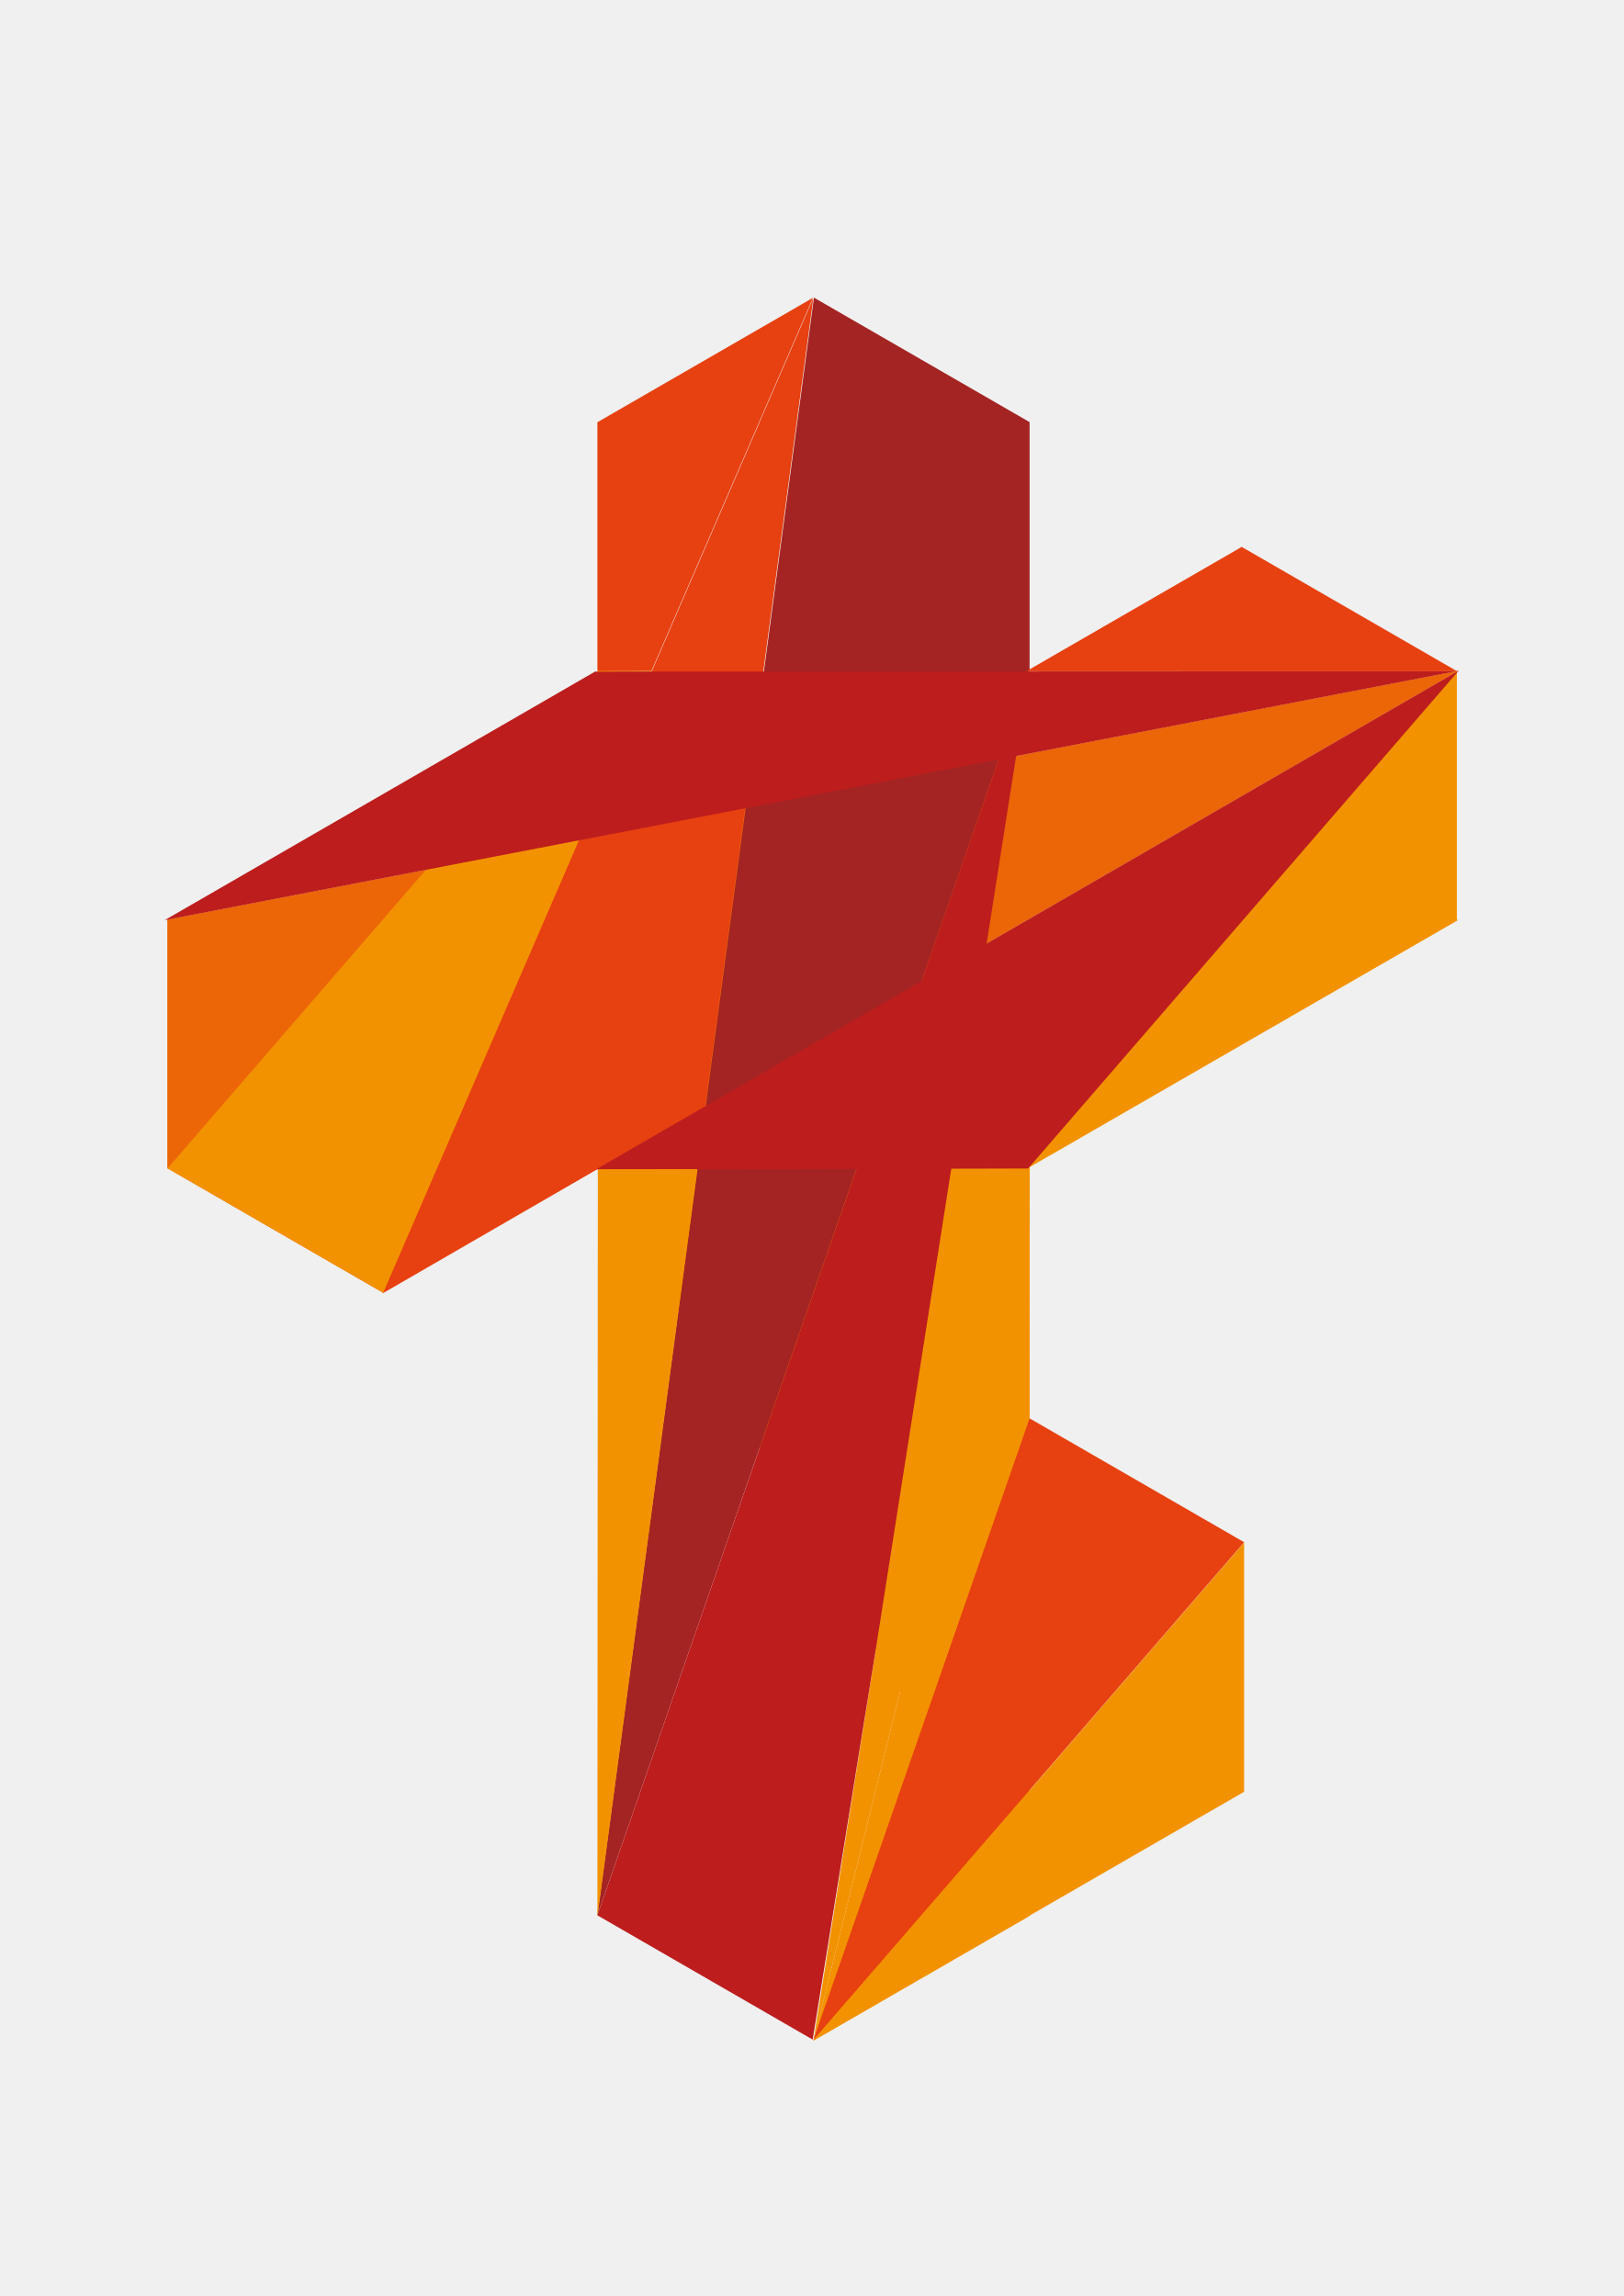
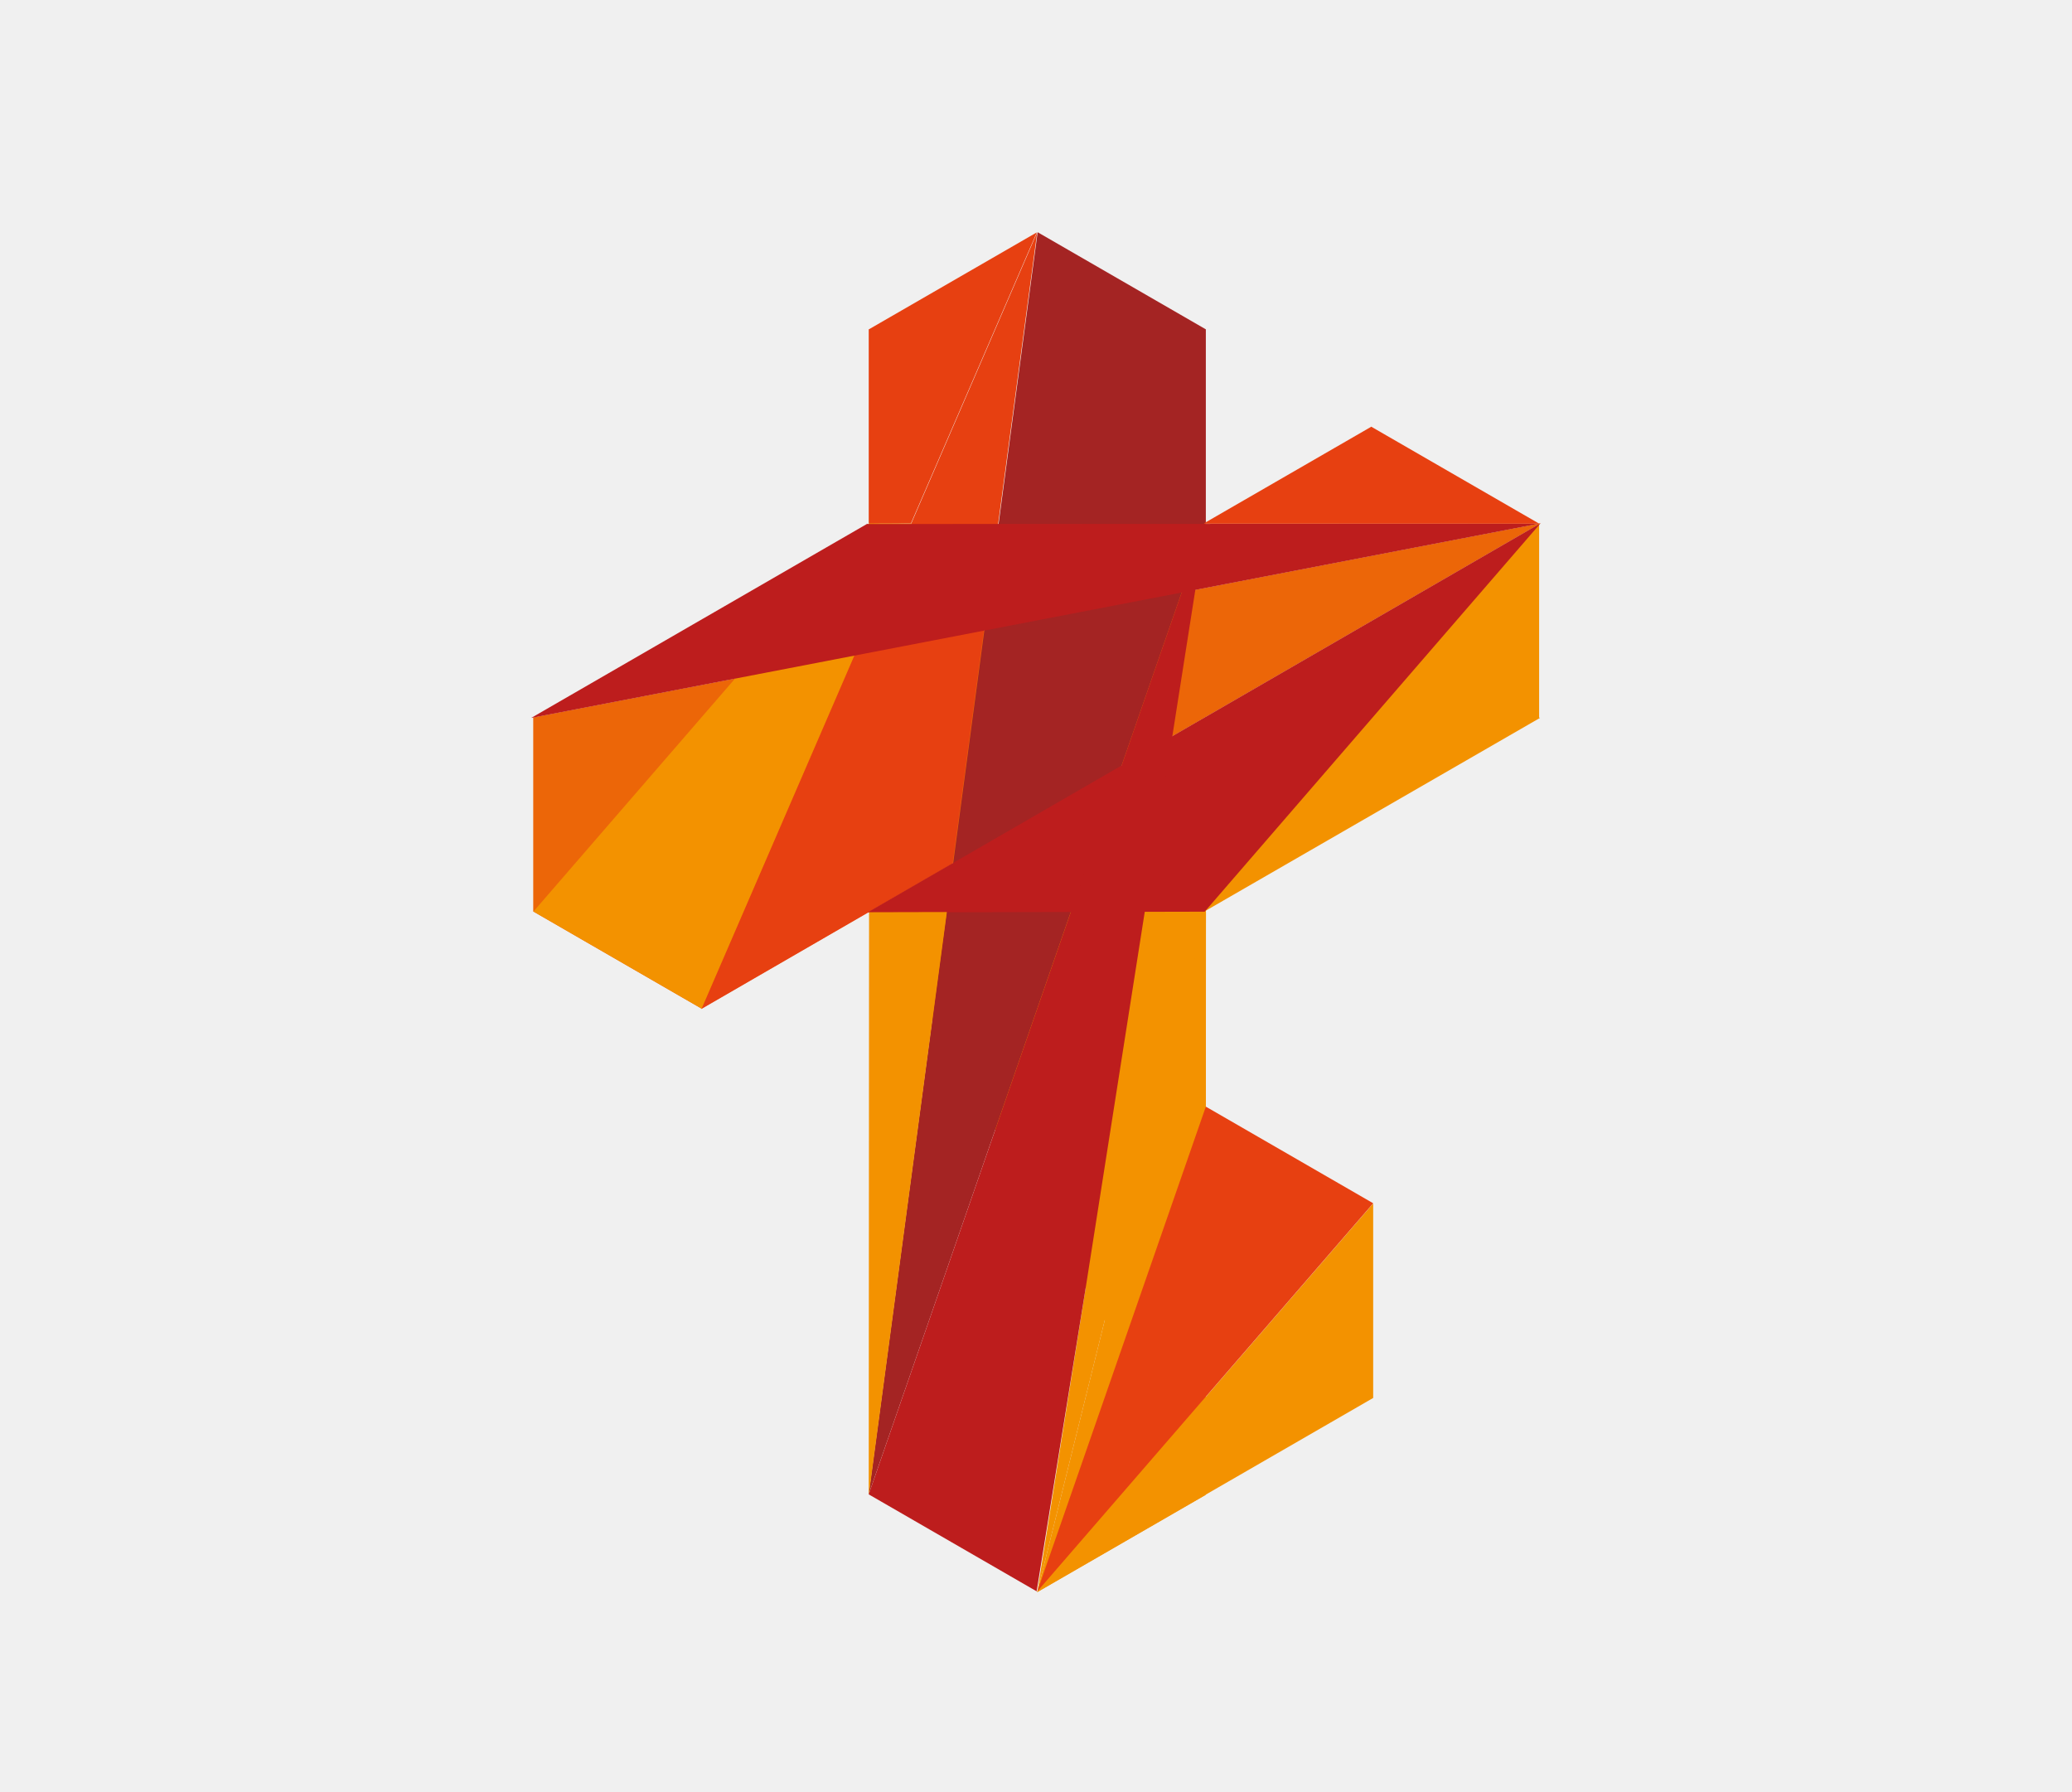
- <svg xmlns="http://www.w3.org/2000/svg" version="1.1" id="Ebene_1" x="0px" y="0px" width="122.253px" height="172.899px" viewBox="0 0 122.253 172.899" enable-background="new 0 0 122.253 172.899" xml:space="preserve">
+ <svg xmlns="http://www.w3.org/2000/svg" version="1.1" id="Ebene_1" x="0px" y="0px" width="200px" height="172.898px" viewBox="-38.874 0 200 172.898" enable-background="new -38.874 0 200 172.898" xml:space="preserve">
  <g>
-     <polygon fill="#B3B3B3" stroke="#FFFFFF" stroke-width="0.5" stroke-miterlimit="10" points="1024.959,414.639 1024.959,414.594    1024.92,414.617  " />
-     <polygon fill="#B3B3B3" stroke="#FFFFFF" stroke-width="0.5" stroke-miterlimit="10" points="928.902,234.222 888.455,234.205    888.422,234.285 928.895,234.285  " />
+     <polygon fill="#B3B3B3" stroke="#FFFFFF" stroke-width="0.5" stroke-miterlimit="10" points="1024.958,414.639 1024.958,414.594    1024.919,414.616  " />
+     <polygon fill="#B3B3B3" stroke="#FFFFFF" stroke-width="0.5" stroke-miterlimit="10" points="928.902,234.222 888.455,234.205    888.421,234.285 928.894,234.285  " />
    <polygon fill="#B3B3B3" stroke="#FFFFFF" stroke-width="0.5" stroke-miterlimit="10" points="947.037,98.875 947.037,98.787    947.023,98.883  " />
    <polygon fill="#B3B3B3" stroke="#FFFFFF" stroke-width="0.5" stroke-miterlimit="10" points="947.037,98.787 946.984,98.905    947.023,98.883  " />
-     <polygon fill="#B3B3B3" stroke="#FFFFFF" stroke-width="0.5" stroke-miterlimit="10" points="868.883,234.107 868.805,234.151    868.883,234.151  " />
-     <polygon fill="#B3B3B3" stroke="#FFFFFF" stroke-width="0.5" stroke-miterlimit="10" points="868.883,414.551 868.898,414.561    868.883,414.549  " />
-     <polygon fill="#B3B3B3" stroke="#FFFFFF" stroke-width="0.5" stroke-miterlimit="10" points="868.998,234.175 868.959,234.152    868.883,234.151 868.805,234.151 868.92,234.218  " />
-     <polygon fill="#B3B3B3" stroke="#FFFFFF" stroke-width="0.5" stroke-miterlimit="10" points="1024.92,234.263 928.902,234.222    928.895,234.285 1024.959,234.285  " />
-     <polygon fill="#B3B3B3" stroke="#FFFFFF" stroke-width="0.5" stroke-miterlimit="10" points="712.848,324.372 712.729,324.395    712.807,324.397  " />
-     <polygon fill="#B3B3B3" stroke="#FFFFFF" stroke-width="0.5" stroke-miterlimit="10" points="869.035,234.196 869.035,234.285    888.422,234.285 888.455,234.205  " />
-     <polygon fill="#B3B3B3" stroke="#FFFFFF" stroke-width="0.5" stroke-miterlimit="10" points="1013.928,266.335 922.236,284.01    907.768,392.083 985.982,346.854  " />
-     <polygon fill="#B3B3B3" stroke="#FFFFFF" stroke-width="0.5" stroke-miterlimit="10" points="904.723,414.822 897.906,465.732    927.143,516.396 962.439,414.693  " />
-     <polygon fill="#B3B3B3" stroke="#FFFFFF" stroke-width="0.5" stroke-miterlimit="10" points="985.982,346.854 907.768,392.083    904.723,414.822 962.439,414.693  " />
-     <polygon fill="#B3B3B3" stroke="#FFFFFF" stroke-width="0.5" stroke-miterlimit="10" points="985.982,346.854 962.439,414.693    996.766,414.615 1009.551,333.225  " />
-     <polygon fill="#B3B3B3" stroke="#FFFFFF" stroke-width="0.5" stroke-miterlimit="10" points="962.439,414.693 927.143,516.396    969.303,589.459 996.766,414.615  " />
-     <polygon fill="#B3B3B3" stroke="#FFFFFF" stroke-width="0.5" stroke-miterlimit="10" points="1024.959,414.551 1024.883,414.551    1024.883,414.594 1024.883,414.551 996.766,414.615 969.303,589.459 977.83,604.236 1024.883,414.639  " />
-     <polygon fill="#B3B3B3" stroke="#FFFFFF" stroke-width="0.5" stroke-miterlimit="10" points="996.766,414.615 1024.883,414.551    1024.883,414.549 1024.883,414.551 1024.959,414.551 1024.959,324.315 1009.551,333.225  " />
-     <polygon fill="#B3B3B3" stroke="#FFFFFF" stroke-width="0.5" stroke-miterlimit="10" points="1024.959,414.551 1180.959,234.151    1180.881,234.151 1024.959,324.315  " />
-     <polygon fill="#B3B3B3" stroke="#FFFFFF" stroke-width="0.5" stroke-miterlimit="10" points="1009.551,333.225 1024.959,324.315    1024.959,264.208 1020.25,265.116  " />
-     <polygon fill="#B3B3B3" stroke="#FFFFFF" stroke-width="0.5" stroke-miterlimit="10" points="1024.959,324.315 1180.881,234.151    1024.959,264.208  " />
-     <polygon fill="#B3B3B3" stroke="#FFFFFF" stroke-width="0.5" stroke-miterlimit="10" points="861.877,295.645 790.934,459.645    868.898,414.561 868.883,414.551 868.883,414.549 868.898,414.561 907.768,392.083 922.236,284.01  " />
-     <polygon fill="#B3B3B3" stroke="#FFFFFF" stroke-width="0.5" stroke-miterlimit="10" points="1020.25,265.116 1013.928,266.335    985.982,346.854 1009.551,333.225  " />
-     <polygon fill="#B3B3B3" stroke="#FFFFFF" stroke-width="0.5" stroke-miterlimit="10" points="928.895,234.285 888.422,234.285    861.877,295.645 922.236,284.01  " />
-     <polygon fill="#B3B3B3" stroke="#FFFFFF" stroke-width="0.5" stroke-miterlimit="10" points="1024.959,235.134 1025.113,234.151    1025.098,234.151 1024.959,234.552  " />
-     <polygon fill="#B3B3B3" stroke="#FFFFFF" stroke-width="0.5" stroke-miterlimit="10" points="1013.928,266.335 1020.25,265.116    1024.959,235.134 1024.959,234.552  " />
-     <polygon fill="#B3B3B3" stroke="#FFFFFF" stroke-width="0.5" stroke-miterlimit="10" points="933.945,196.562 895.023,219.022    888.479,234.151 928.912,234.151  " />
-     <polygon fill="#B3B3B3" stroke="#FFFFFF" stroke-width="0.5" stroke-miterlimit="10" points="1024.959,234.285 928.895,234.285    922.236,284.01 1013.928,266.335 1024.959,234.552  " />
-     <polygon fill="#B3B3B3" stroke="#FFFFFF" stroke-width="0.5" stroke-miterlimit="10" points="1024.92,234.263 1024.959,234.285    1024.959,234.552 1025.098,234.151 928.912,234.151 928.902,234.222  " />
-     <polygon fill="#B3B3B3" stroke="#FFFFFF" stroke-width="0.5" stroke-miterlimit="10" points="928.912,234.151 888.479,234.151    888.455,234.205 928.902,234.222  " />
-     <polygon fill="#B3B3B3" stroke="#FFFFFF" stroke-width="0.5" stroke-miterlimit="10" points="977.83,604.236 946.498,730.49    985.675,617.83  " />
-     <polygon fill="#B3B3B3" stroke="#FFFFFF" stroke-width="0.5" stroke-miterlimit="10" points="985.675,617.83 946.498,730.49    1009.008,658.262  " />
-     <polygon fill="#B3B3B3" stroke="#FFFFFF" stroke-width="0.5" stroke-miterlimit="10" points="946.498,730.49 946.576,730.447    946.652,730.49 946.652,730.402 1024.65,685.369 1009.008,658.262  " />
-     <polygon fill="#B3B3B3" stroke="#FFFFFF" stroke-width="0.5" stroke-miterlimit="10" points="907.768,392.083 868.898,414.561    868.922,414.574 868.898,414.561 790.934,459.645 790.883,459.762 790.959,459.719 791.037,459.762 791.037,459.674    868.576,414.904 904.723,414.822  " />
-     <polygon fill="#B3B3B3" stroke="#FFFFFF" stroke-width="0.5" stroke-miterlimit="10" points="904.723,414.822 868.576,414.904    897.906,465.732  " />
-     <polygon fill="#B3B3B3" stroke="#FFFFFF" stroke-width="0.5" stroke-miterlimit="10" points="868.576,414.904 868.422,685.369    868.498,685.369 897.906,465.732  " />
-     <polygon fill="#B3B3B3" stroke="#FFFFFF" stroke-width="0.5" stroke-miterlimit="10" points="790.883,459.674 790.883,459.762    790.934,459.645  " />
-     <polygon fill="#B3B3B3" stroke="#FFFFFF" stroke-width="0.5" stroke-miterlimit="10" points="861.877,295.645 806.461,306.327    712.729,414.639 712.883,414.641 790.883,459.674 790.934,459.645  " />
-     <polygon fill="#B3B3B3" stroke="#FFFFFF" stroke-width="0.5" stroke-miterlimit="10" points="712.848,324.372 712.807,324.397    712.729,324.395 712.729,414.639 806.461,306.327  " />
-     <polygon fill="#B3B3B3" stroke="#FFFFFF" stroke-width="0.5" stroke-miterlimit="10" points="1024.959,414.594 1025.035,414.639    1025.035,414.549 1181.342,324.395 1180.959,324.172 1180.959,234.151 1024.959,414.551  " />
-     <polygon fill="#B3B3B3" stroke="#FFFFFF" stroke-width="0.5" stroke-miterlimit="10" points="1024.729,685.369 1024.729,685.324    1024.65,685.369  " />
-     <polygon fill="#B3B3B3" stroke="#FFFFFF" stroke-width="0.5" stroke-miterlimit="10" points="1024.65,595.125 1024.65,505.749    985.675,617.83 1009.008,658.262 1024.65,640.187 1024.65,595.368  " />
-     <polygon fill="#B3B3B3" stroke="#FFFFFF" stroke-width="0.5" stroke-miterlimit="10" points="1024.883,414.639 977.83,604.236    985.675,617.83 1024.65,505.749 1024.65,505.125 1024.831,505.229 1024.883,414.682 1024.959,414.639 1024.92,414.617    1024.959,414.594 1024.959,414.551  " />
-     <polygon fill="#B3B3B3" stroke="#FFFFFF" stroke-width="0.5" stroke-miterlimit="10" points="1009.008,658.262 1024.65,685.369    1024.65,640.187  " />
-     <polygon fill="#B3B3B3" stroke="#FFFFFF" stroke-width="0.5" stroke-miterlimit="10" points="897.906,465.732 868.498,685.369    927.143,516.396  " />
-     <polygon fill="#B3B3B3" stroke="#FFFFFF" stroke-width="0.5" stroke-miterlimit="10" points="969.303,589.459 946.24,728.98    969.303,589.459 927.143,516.396 868.498,685.369 946.498,730.402 946.498,730.49 977.83,604.236  " />
-     <polygon fill="#B3B3B3" stroke="#FFFFFF" stroke-width="0.5" stroke-miterlimit="10" points="1025.113,234.151 1180.881,234.151    1102.881,189.119 1102.881,189.03 1102.805,189.075 1102.729,189.03 1102.729,189.119 1025.189,233.886 1025.098,234.151  " />
-     <polygon fill="#B3B3B3" stroke="#FFFFFF" stroke-width="0.5" stroke-miterlimit="10" points="928.912,234.151 1025.098,234.151    1025.189,233.886 1025.189,143.908 933.945,196.562  " />
+     <polygon fill="#B3B3B3" stroke="#FFFFFF" stroke-width="0.5" stroke-miterlimit="10" points="868.882,234.107 868.804,234.151    868.882,234.151  " />
+     <polygon fill="#B3B3B3" stroke="#FFFFFF" stroke-width="0.5" stroke-miterlimit="10" points="868.882,414.551 868.898,414.561    868.882,414.549  " />
+     <polygon fill="#B3B3B3" stroke="#FFFFFF" stroke-width="0.5" stroke-miterlimit="10" points="868.998,234.175 868.958,234.152    868.882,234.151 868.804,234.151 868.919,234.218  " />
+     <polygon fill="#B3B3B3" stroke="#FFFFFF" stroke-width="0.5" stroke-miterlimit="10" points="1024.919,234.263 928.902,234.222    928.894,234.285 1024.958,234.285  " />
+     <polygon fill="#B3B3B3" stroke="#FFFFFF" stroke-width="0.5" stroke-miterlimit="10" points="712.847,324.371 712.728,324.395    712.806,324.397  " />
+     <polygon fill="#B3B3B3" stroke="#FFFFFF" stroke-width="0.5" stroke-miterlimit="10" points="869.035,234.196 869.035,234.285    888.421,234.285 888.455,234.205  " />
+     <polygon fill="#B3B3B3" stroke="#FFFFFF" stroke-width="0.5" stroke-miterlimit="10" points="1013.927,266.335 922.236,284.01    907.767,392.082 985.982,346.854  " />
+     <polygon fill="#B3B3B3" stroke="#FFFFFF" stroke-width="0.5" stroke-miterlimit="10" points="904.722,414.822 897.906,465.732    927.142,516.396 962.439,414.693  " />
+     <polygon fill="#B3B3B3" stroke="#FFFFFF" stroke-width="0.5" stroke-miterlimit="10" points="985.982,346.854 907.767,392.082    904.722,414.822 962.439,414.693  " />
+     <polygon fill="#B3B3B3" stroke="#FFFFFF" stroke-width="0.5" stroke-miterlimit="10" points="985.982,346.854 962.439,414.693    996.765,414.615 1009.55,333.225  " />
+     <polygon fill="#B3B3B3" stroke="#FFFFFF" stroke-width="0.5" stroke-miterlimit="10" points="962.439,414.693 927.142,516.396    969.302,589.459 996.765,414.615  " />
+     <polygon fill="#B3B3B3" stroke="#FFFFFF" stroke-width="0.5" stroke-miterlimit="10" points="1024.958,414.551 1024.882,414.551    1024.882,414.594 1024.882,414.551 996.765,414.615 969.302,589.459 977.83,604.236 1024.882,414.639  " />
+     <polygon fill="#B3B3B3" stroke="#FFFFFF" stroke-width="0.5" stroke-miterlimit="10" points="996.765,414.615 1024.882,414.551    1024.882,414.549 1024.882,414.551 1024.958,414.551 1024.958,324.315 1009.55,333.225  " />
+     <polygon fill="#B3B3B3" stroke="#FFFFFF" stroke-width="0.5" stroke-miterlimit="10" points="1024.958,414.551 1180.958,234.151    1180.88,234.151 1024.958,324.315  " />
+     <polygon fill="#B3B3B3" stroke="#FFFFFF" stroke-width="0.5" stroke-miterlimit="10" points="1009.55,333.225 1024.958,324.315    1024.958,264.208 1020.25,265.115  " />
+     <polygon fill="#B3B3B3" stroke="#FFFFFF" stroke-width="0.5" stroke-miterlimit="10" points="1024.958,324.315 1180.88,234.151    1024.958,264.208  " />
+     <polygon fill="#B3B3B3" stroke="#FFFFFF" stroke-width="0.5" stroke-miterlimit="10" points="861.876,295.645 790.933,459.645    868.898,414.561 868.882,414.551 868.882,414.549 868.898,414.561 907.767,392.082 922.236,284.01  " />
+     <polygon fill="#B3B3B3" stroke="#FFFFFF" stroke-width="0.5" stroke-miterlimit="10" points="1020.25,265.115 1013.927,266.335    985.982,346.854 1009.55,333.225  " />
+     <polygon fill="#B3B3B3" stroke="#FFFFFF" stroke-width="0.5" stroke-miterlimit="10" points="928.894,234.285 888.421,234.285    861.876,295.645 922.236,284.01  " />
+     <polygon fill="#B3B3B3" stroke="#FFFFFF" stroke-width="0.5" stroke-miterlimit="10" points="1024.958,235.134 1025.113,234.151    1025.097,234.151 1024.958,234.552  " />
+     <polygon fill="#B3B3B3" stroke="#FFFFFF" stroke-width="0.5" stroke-miterlimit="10" points="1013.927,266.335 1020.25,265.115    1024.958,235.134 1024.958,234.552  " />
+     <polygon fill="#B3B3B3" stroke="#FFFFFF" stroke-width="0.5" stroke-miterlimit="10" points="933.945,196.562 895.023,219.022    888.478,234.151 928.912,234.151  " />
+     <polygon fill="#B3B3B3" stroke="#FFFFFF" stroke-width="0.5" stroke-miterlimit="10" points="1024.958,234.285 928.894,234.285    922.236,284.01 1013.927,266.335 1024.958,234.552  " />
+     <polygon fill="#B3B3B3" stroke="#FFFFFF" stroke-width="0.5" stroke-miterlimit="10" points="1024.919,234.263 1024.958,234.285    1024.958,234.552 1025.097,234.151 928.912,234.151 928.902,234.222  " />
+     <polygon fill="#B3B3B3" stroke="#FFFFFF" stroke-width="0.5" stroke-miterlimit="10" points="928.912,234.151 888.478,234.151    888.455,234.205 928.902,234.222  " />
+     <polygon fill="#B3B3B3" stroke="#FFFFFF" stroke-width="0.5" stroke-miterlimit="10" points="977.83,604.236 946.498,730.49    985.675,617.829  " />
+     <polygon fill="#B3B3B3" stroke="#FFFFFF" stroke-width="0.5" stroke-miterlimit="10" points="985.675,617.829 946.498,730.49    1009.007,658.262  " />
+     <polygon fill="#B3B3B3" stroke="#FFFFFF" stroke-width="0.5" stroke-miterlimit="10" points="946.498,730.49 946.576,730.447    946.652,730.49 946.652,730.402 1024.65,685.368 1009.007,658.262  " />
+     <polygon fill="#B3B3B3" stroke="#FFFFFF" stroke-width="0.5" stroke-miterlimit="10" points="907.767,392.082 868.898,414.561    868.921,414.573 868.898,414.561 790.933,459.645 790.882,459.762 790.958,459.719 791.037,459.762 791.037,459.674    868.576,414.904 904.722,414.822  " />
+     <polygon fill="#B3B3B3" stroke="#FFFFFF" stroke-width="0.5" stroke-miterlimit="10" points="904.722,414.822 868.576,414.904    897.906,465.732  " />
+     <polygon fill="#B3B3B3" stroke="#FFFFFF" stroke-width="0.5" stroke-miterlimit="10" points="868.576,414.904 868.421,685.368    868.498,685.368 897.906,465.732  " />
+     <polygon fill="#B3B3B3" stroke="#FFFFFF" stroke-width="0.5" stroke-miterlimit="10" points="790.882,459.674 790.882,459.762    790.933,459.645  " />
+     <polygon fill="#B3B3B3" stroke="#FFFFFF" stroke-width="0.5" stroke-miterlimit="10" points="861.876,295.645 806.46,306.326    712.728,414.639 712.882,414.641 790.882,459.674 790.933,459.645  " />
+     <polygon fill="#B3B3B3" stroke="#FFFFFF" stroke-width="0.5" stroke-miterlimit="10" points="712.847,324.371 712.806,324.397    712.728,324.395 712.728,414.639 806.46,306.326  " />
+     <polygon fill="#B3B3B3" stroke="#FFFFFF" stroke-width="0.5" stroke-miterlimit="10" points="1024.958,414.594 1025.035,414.639    1025.035,414.549 1181.341,324.395 1180.958,324.172 1180.958,234.151 1024.958,414.551  " />
+     <polygon fill="#B3B3B3" stroke="#FFFFFF" stroke-width="0.5" stroke-miterlimit="10" points="1024.728,685.368 1024.728,685.323    1024.65,685.368  " />
+     <polygon fill="#B3B3B3" stroke="#FFFFFF" stroke-width="0.5" stroke-miterlimit="10" points="1024.65,595.125 1024.65,505.748    985.675,617.829 1009.007,658.262 1024.65,640.187 1024.65,595.367  " />
+     <polygon fill="#B3B3B3" stroke="#FFFFFF" stroke-width="0.5" stroke-miterlimit="10" points="1024.882,414.639 977.83,604.236    985.675,617.829 1024.65,505.748 1024.65,505.125 1024.832,505.229 1024.882,414.682 1024.958,414.639 1024.919,414.616    1024.958,414.594 1024.958,414.551  " />
+     <polygon fill="#B3B3B3" stroke="#FFFFFF" stroke-width="0.5" stroke-miterlimit="10" points="1009.007,658.262 1024.65,685.368    1024.65,640.187  " />
+     <polygon fill="#B3B3B3" stroke="#FFFFFF" stroke-width="0.5" stroke-miterlimit="10" points="897.906,465.732 868.498,685.368    927.142,516.396  " />
+     <polygon fill="#B3B3B3" stroke="#FFFFFF" stroke-width="0.5" stroke-miterlimit="10" points="969.302,589.459 946.24,728.98    969.302,589.459 927.142,516.396 868.498,685.368 946.498,730.402 946.498,730.49 977.83,604.236  " />
+     <polygon fill="#B3B3B3" stroke="#FFFFFF" stroke-width="0.5" stroke-miterlimit="10" points="1025.113,234.151 1180.88,234.151    1102.88,189.119 1102.88,189.03 1102.804,189.075 1102.728,189.03 1102.728,189.119 1025.189,233.886 1025.097,234.151  " />
+     <polygon fill="#B3B3B3" stroke="#FFFFFF" stroke-width="0.5" stroke-miterlimit="10" points="928.912,234.151 1025.097,234.151    1025.189,233.886 1025.189,143.908 933.945,196.562  " />
    <polygon fill="#B3B3B3" stroke="#FFFFFF" stroke-width="0.5" stroke-miterlimit="10" points="947.023,98.883 933.945,196.562    1025.189,143.908 947.189,98.875 947.189,98.787 947.113,98.831 947.037,98.787 947.037,98.875  " />
-     <polygon fill="#B3B3B3" stroke="#FFFFFF" stroke-width="0.5" stroke-miterlimit="10" points="1024.959,235.134 1024.959,264.208    1180.881,234.151 1025.113,234.151  " />
-     <polygon fill="#B3B3B3" stroke="#FFFFFF" stroke-width="0.5" stroke-miterlimit="10" points="1024.959,264.208 1024.959,235.134    1020.25,265.116  " />
-     <path fill="#B3B3B3" stroke="#FFFFFF" stroke-width="0.5" stroke-miterlimit="10" d="M868.805,234.285l-77.922,44.989l0.037,0.022   l-0.037,0.021l-0.076-0.044v0.089l-77.959,45.008l93.613-18.045L868.805,234.285z M790.961,279.363v-0.044V279.363z" />
+     <polygon fill="#B3B3B3" stroke="#FFFFFF" stroke-width="0.5" stroke-miterlimit="10" points="1024.958,235.134 1024.958,264.208    1180.88,234.151 1025.113,234.151  " />
+     <polygon fill="#B3B3B3" stroke="#FFFFFF" stroke-width="0.5" stroke-miterlimit="10" points="1024.958,264.208 1024.958,235.134    1020.25,265.115  " />
+     <path fill="#B3B3B3" stroke="#FFFFFF" stroke-width="0.5" stroke-miterlimit="10" d="M868.804,234.285l-77.922,44.988l0.037,0.022   l-0.037,0.021l-0.076-0.044v0.089l-77.959,45.008l93.613-18.045L868.804,234.285z M790.96,279.363v-0.044V279.363z" />
    <polygon fill="#B3B3B3" stroke="#FFFFFF" stroke-width="0.5" stroke-miterlimit="10" points="933.945,196.562 947.023,98.883    946.984,98.905 895.023,219.022  " />
-     <polygon fill="#B3B3B3" stroke="#FFFFFF" stroke-width="0.5" stroke-miterlimit="10" points="946.984,98.905 869.037,143.909    868.883,143.908 868.883,234.107 895.023,219.022  " />
-     <polygon fill="#B3B3B3" stroke="#FFFFFF" stroke-width="0.5" stroke-miterlimit="10" points="861.877,295.645 888.422,234.285    869.035,234.285 869.035,234.196 888.455,234.205 888.479,234.151 868.883,234.151 868.959,234.152 868.998,234.175    868.92,234.218 868.805,234.151 868.805,234.285 806.461,306.327  " />
-     <polygon fill="#B3B3B3" stroke="#FFFFFF" stroke-width="0.5" stroke-miterlimit="10" points="888.479,234.151 895.023,219.022    868.883,234.107 868.883,234.151  " />
-     <polygon fill="#B3B3B3" stroke="#FFFFFF" stroke-width="0.5" stroke-miterlimit="10" points="1024.754,640.066 1024.729,685.324    1102.804,640.248 1102.804,550.004 1102.594,550.125  " />
-     <polygon fill="#B3B3B3" stroke="#FFFFFF" stroke-width="0.5" stroke-miterlimit="10" points="1102.594,550.125 1024.831,505.229    1024.754,640.066  " />
-     <polygon fill="#B3B3B3" stroke="#FFFFFF" stroke-width="0.5" stroke-miterlimit="10" points="1024.65,595.125 1024.65,595.368    1024.65,640.187 1024.754,640.066 1024.831,505.229 1024.65,505.749  " />
-     <polygon fill="#B3B3B3" stroke="#FFFFFF" stroke-width="0.5" stroke-miterlimit="10" points="1024.65,505.749 1024.831,505.229    1024.65,505.125  " />
-     <polygon fill="#B3B3B3" stroke="#FFFFFF" stroke-width="0.5" stroke-miterlimit="10" points="1024.65,640.187 1024.65,685.369    1024.729,685.324 1024.754,640.066  " />
+     <polygon fill="#B3B3B3" stroke="#FFFFFF" stroke-width="0.5" stroke-miterlimit="10" points="946.984,98.905 869.037,143.909    868.882,143.908 868.882,234.107 895.023,219.022  " />
+     <polygon fill="#B3B3B3" stroke="#FFFFFF" stroke-width="0.5" stroke-miterlimit="10" points="861.876,295.645 888.421,234.285    869.035,234.285 869.035,234.196 888.455,234.205 888.478,234.151 868.882,234.151 868.958,234.152 868.998,234.175    868.919,234.218 868.804,234.151 868.804,234.285 806.46,306.326  " />
+     <polygon fill="#B3B3B3" stroke="#FFFFFF" stroke-width="0.5" stroke-miterlimit="10" points="888.478,234.151 895.023,219.022    868.882,234.107 868.882,234.151  " />
+     <polygon fill="#B3B3B3" stroke="#FFFFFF" stroke-width="0.5" stroke-miterlimit="10" points="1024.753,640.066 1024.728,685.323    1102.804,640.247 1102.804,550.004 1102.593,550.125  " />
+     <polygon fill="#B3B3B3" stroke="#FFFFFF" stroke-width="0.5" stroke-miterlimit="10" points="1102.593,550.125 1024.832,505.229    1024.753,640.066  " />
+     <polygon fill="#B3B3B3" stroke="#FFFFFF" stroke-width="0.5" stroke-miterlimit="10" points="1024.65,595.125 1024.65,595.367    1024.65,640.187 1024.753,640.066 1024.832,505.229 1024.65,505.748  " />
+     <polygon fill="#B3B3B3" stroke="#FFFFFF" stroke-width="0.5" stroke-miterlimit="10" points="1024.65,505.748 1024.832,505.229    1024.65,505.125  " />
+     <polygon fill="#B3B3B3" stroke="#FFFFFF" stroke-width="0.5" stroke-miterlimit="10" points="1024.65,640.187 1024.65,685.368    1024.728,685.323 1024.753,640.066  " />
  </g>
-   <polygon fill="#F39200" points="45.118,87.962 45.123,87.965 45.118,87.962 45.051,88.034 77.474,144.222 77.491,144.222   77.539,69.215 " />
-   <polygon fill="#EC6608" points="32.068,65.489 12.621,69.239 12.612,69.244 12.596,69.243 12.596,87.99 12.628,87.991   28.832,97.346 28.842,97.34 109.852,50.496 " />
+   <polygon fill="#F39200" points="45.118,87.962 45.123,87.965 45.118,87.962 45.051,88.034 77.474,144.222 77.492,144.222   77.539,69.215 " />
+   <polygon fill="#EC6608" points="32.068,65.489 12.621,69.239 12.612,69.244 12.596,69.243 12.596,87.99 12.628,87.99 28.832,97.346   28.842,97.34 109.852,50.496 " />
  <polygon fill="#E74011" points="61.236,22.448 61.228,22.453 28.809,97.394 53.081,83.359 " />
-   <polygon fill="#F39200" points="77.548,88.04 77.532,88.058 61.248,153.674 61.264,153.666 61.28,153.674 61.28,153.656   77.483,144.301 77.5,144.301 77.532,88.067 77.548,88.058 77.54,88.054 77.548,88.049 " />
-   <polygon fill="#F39200" points="45.048,50.486 45.048,50.496 45.064,50.496 45.072,50.5 45.056,50.509 45.032,50.496 32.081,65.489   12.608,87.99 12.64,87.991 28.844,97.346 28.855,97.34 43.593,63.271 49.107,50.523 45.08,50.505 49.119,50.496 " />
+   <polygon fill="#F39200" points="77.548,88.04 77.533,88.058 61.248,153.674 61.264,153.666 61.28,153.674 61.28,153.656   77.483,144.301 77.5,144.301 77.533,88.067 77.548,88.058 77.541,88.054 77.548,88.049 " />
+   <polygon fill="#F39200" points="45.048,50.486 45.048,50.496 45.064,50.496 45.072,50.5 45.056,50.509 45.032,50.496 32.081,65.489   12.608,87.99 12.64,87.99 28.844,97.346 28.855,97.34 43.593,63.271 49.107,50.523 45.08,50.505 49.119,50.496 " />
  <polygon fill="#A42423" points="61.316,22.432 61.316,22.413 61.3,22.422 61.285,22.413 61.285,22.432 61.282,22.433 58.564,42.725   57.519,50.535 44.972,144.244 77.476,50.59 77.476,50.535 77.501,50.535 77.52,50.479 77.52,31.787 " />
  <polygon fill="#E74011" points="45.012,31.777 44.98,31.777 44.98,50.515 44.98,50.524 49.051,50.524 61.206,22.428 " />
-   <polygon fill="#F39200" points="109.691,69.247 109.691,50.545 77.284,88.021 77.284,88.03 77.3,88.04 77.3,88.021 109.771,69.292   " />
-   <polygon fill="#BD1D1D" points="109.798,50.518 44.986,87.996 44.991,87.999 44.986,87.996 44.919,88.067 77.391,87.994   77.407,87.994 109.815,50.518 " />
+   <polygon fill="#F39200" points="109.691,69.247 109.691,50.545 77.285,88.021 77.285,88.03 77.3,88.04 77.3,88.021 109.771,69.292   " />
+   <polygon fill="#BD1D1D" points="109.798,50.518 44.986,87.996 44.991,87.999 44.986,87.996 44.919,88.067 77.391,87.994   77.408,87.994 109.815,50.518 " />
  <polygon fill="#F39200" points="45.012,88.057 44.98,144.244 44.996,144.244 52.521,88.04 " />
-   <polygon fill="#F39200" points="77.548,88.04 77.532,88.04 71.691,88.053 61.248,153.674 77.532,88.058 " />
+   <polygon fill="#F39200" points="77.548,88.04 77.533,88.04 71.691,88.053 61.248,153.674 77.533,88.058 " />
  <polygon fill="#BD1D1D" points="44.847,50.577 44.847,50.559 44.816,50.549 44.832,50.549 44.84,50.554 44.824,50.563   44.799,50.549 44.799,50.577 12.4,69.292 109.632,50.549 " />
-   <polygon fill="#BD1D1D" points="77.513,50.496 75.192,57.182 69.387,73.909 57.163,109.13 44.98,144.233 61.184,153.589   61.184,153.607 65.922,124.309 74.283,71.078 76.506,56.929 77.516,50.496 " />
-   <polygon fill="#E74011" points="77.35,50.549 109.709,50.549 93.505,41.194 93.505,41.176 93.489,41.185 93.474,41.176   93.474,41.194 77.365,50.495 77.346,50.549 " />
-   <polygon fill="#F39200" points="93.631,116.205 61.203,153.674 61.219,153.666 61.235,153.674 61.235,153.656 93.674,134.927   93.674,116.179 " />
-   <polygon fill="#E74011" points="93.674,116.137 77.52,106.81 77.482,106.918 77.482,106.918 69.385,130.202 61.246,153.607   74.232,138.602 75.312,137.354 " />
+   <polygon fill="#BD1D1D" points="77.513,50.496 75.192,57.182 69.387,73.909 57.163,109.13 44.98,144.233 61.184,153.589   61.184,153.607 65.921,124.309 74.283,71.078 76.505,56.929 77.516,50.496 " />
+   <polygon fill="#E74011" points="77.35,50.549 109.708,50.549 93.505,41.194 93.505,41.176 93.49,41.185 93.474,41.176   93.474,41.194 77.365,50.495 77.346,50.549 " />
+   <polygon fill="#F39200" points="93.63,116.205 61.203,153.674 61.219,153.666 61.235,153.674 61.235,153.656 93.673,134.927   93.673,116.179 " />
+   <polygon fill="#E74011" points="93.673,116.137 77.52,106.81 77.482,106.918 77.482,106.918 69.384,130.202 61.246,153.607   74.232,138.602 75.312,137.354 " />
</svg>
